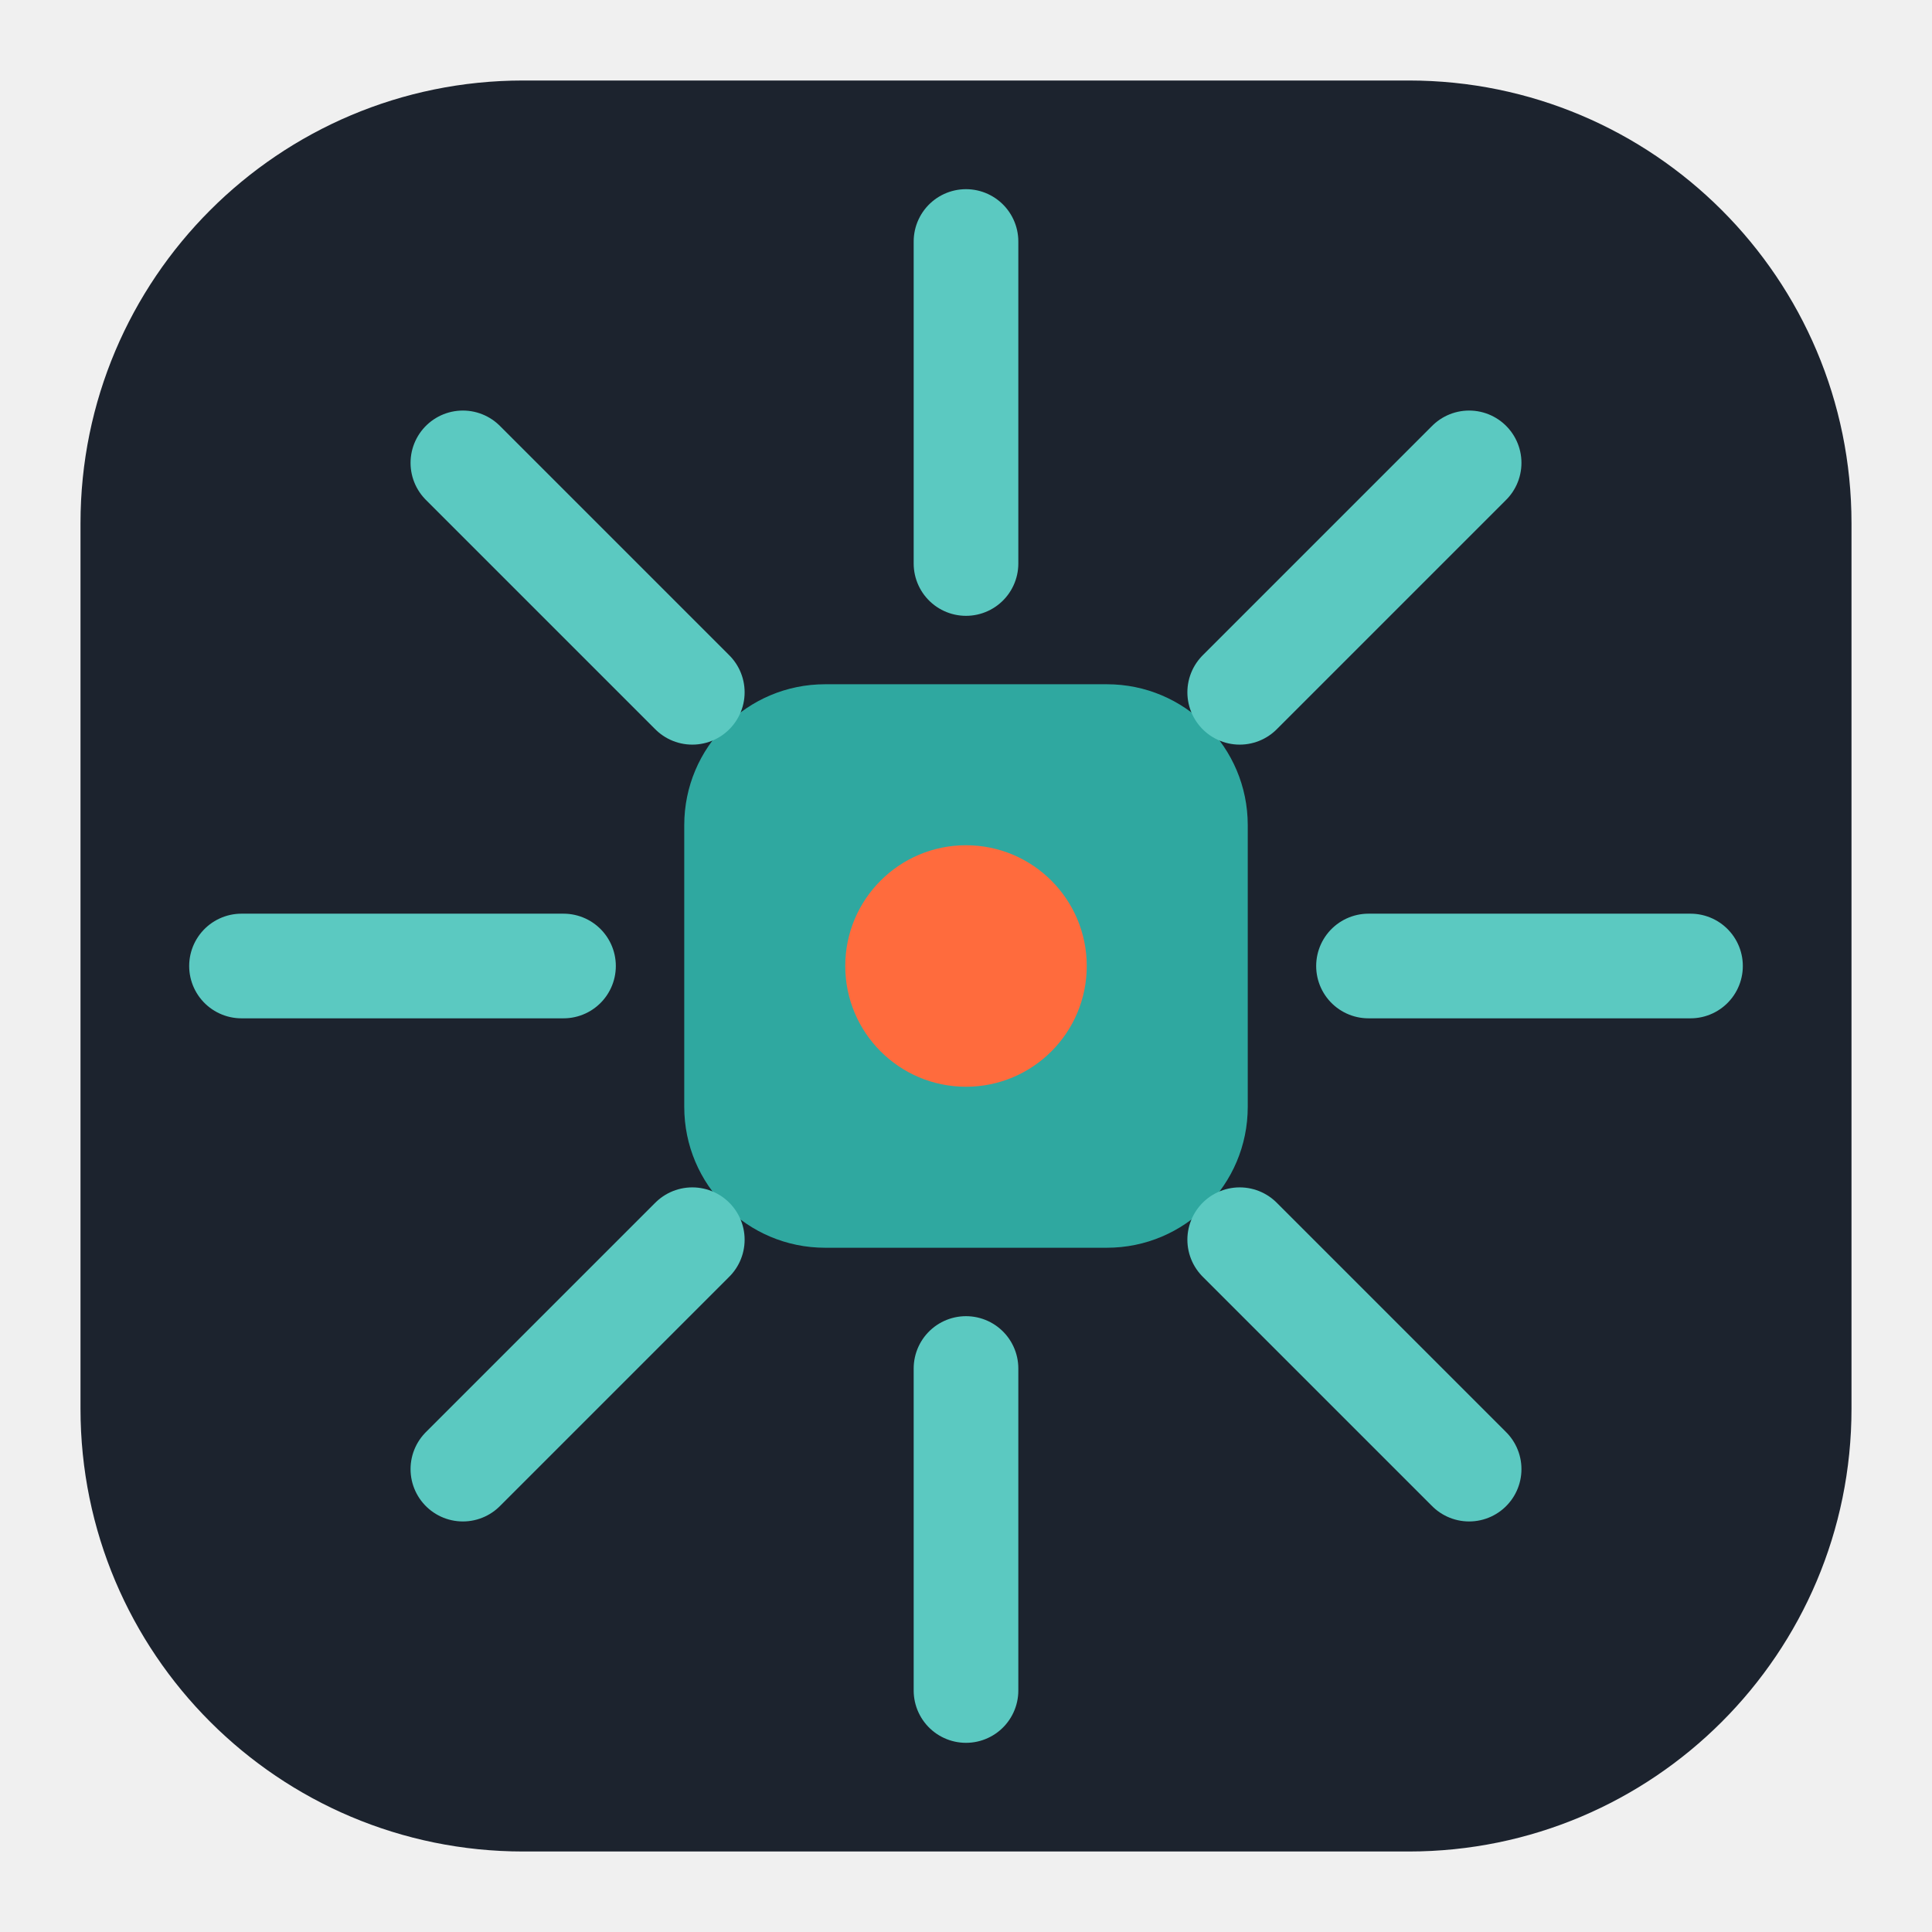
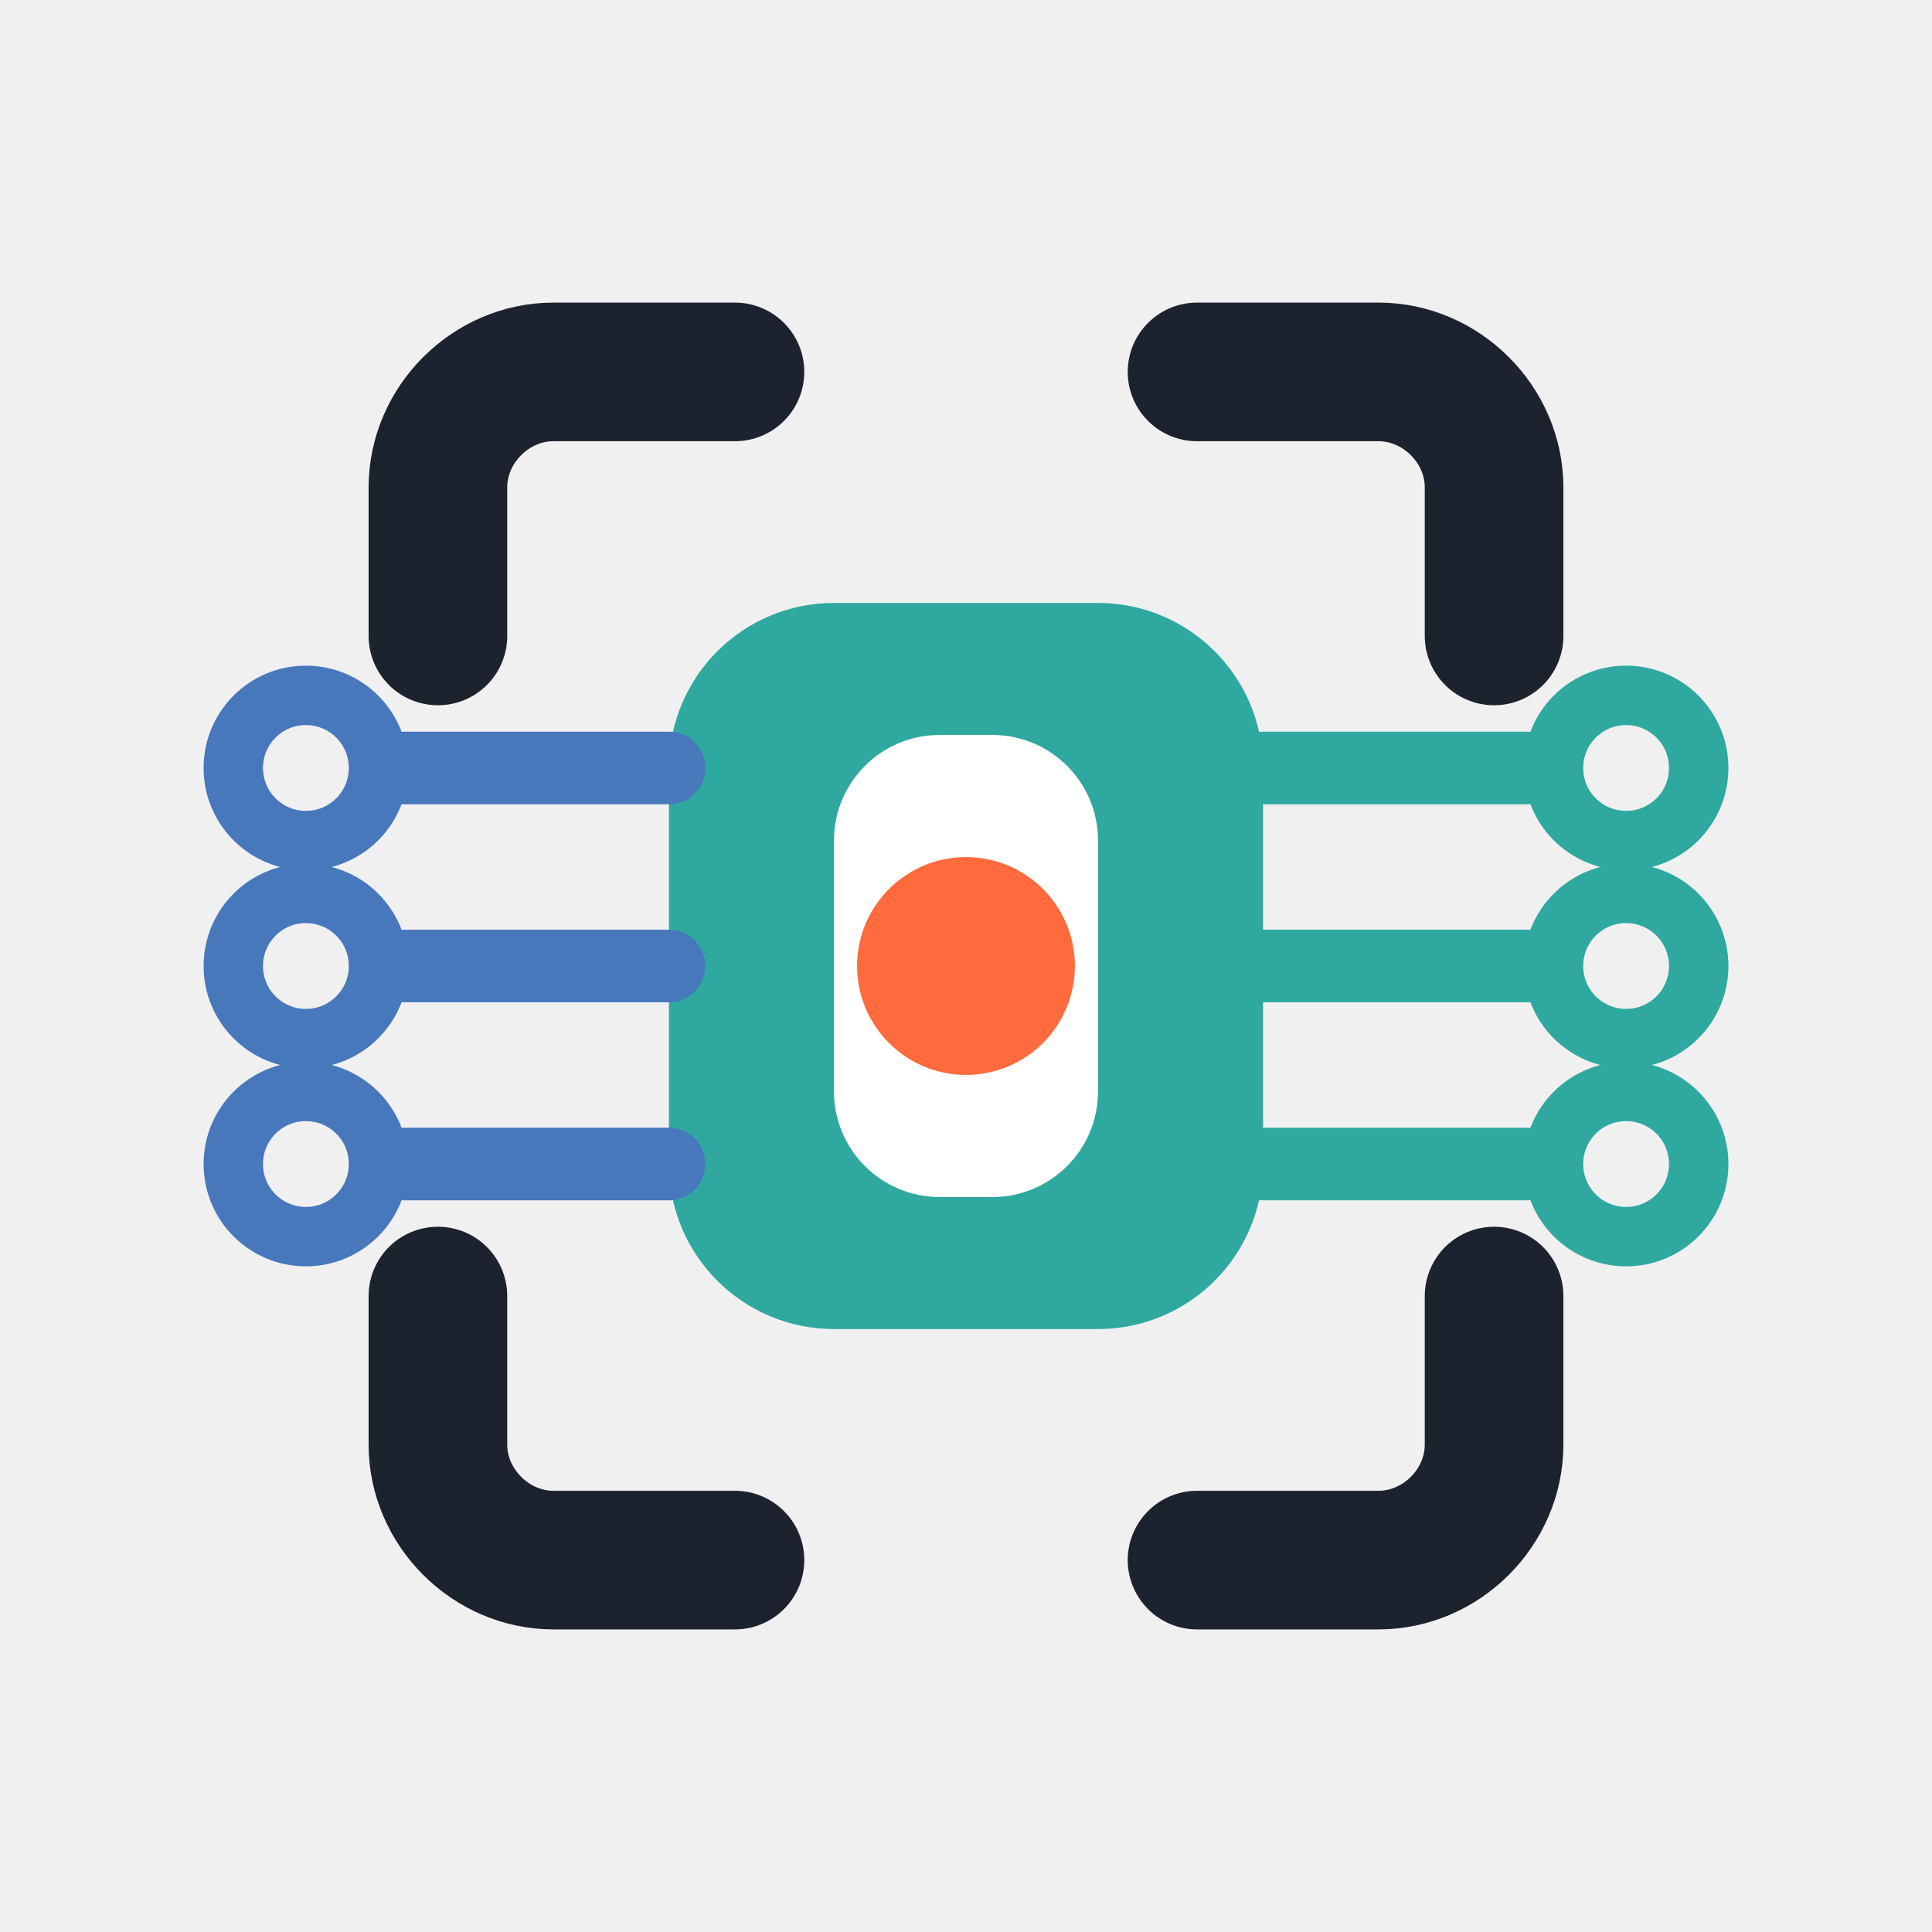
- <svg xmlns="http://www.w3.org/2000/svg" width="48" height="48" viewBox="0 0 48 48">
-   <rect x="2" y="2" width="44" height="44" rx="11" fill="#1C232E" />
-   <rect x="17" y="17" width="14" height="14" rx="3.5" fill="#2FA8A0" />
-   <path d="M24 6v8M24 34v8M6 24h8M34 24h8M11.5 11.5l5.7 5.7M36.5 11.5l-5.7 5.7M11.5 36.5l5.7-5.7M36.5 36.5l-5.7-5.7" stroke="#5BC9C1" stroke-width="2.6" stroke-linecap="round" />
-   <circle cx="24" cy="24" r="3" fill="#FF6B3D" />
+ <svg xmlns="http://www.w3.org/2000/svg" width="48" height="48" viewBox="0 0 48 48" role="img" aria-label="Инженерный центр — знак">
+   <g transform="translate(24 24) scale(0.82) translate(-24 -24)" fill="none" stroke-linecap="round" stroke-linejoin="round">
+     <path d="M8 14V9.5C8 7.6 9.6 6 11.5 6H17 M31 6H36.5C38.4 6 40 7.6 40 9.5V14 M8 34V38.5C8 40.4 9.6 42 11.5 42H17 M31 42H36.5C38.4 42 40 40.4 40 38.5V34" stroke="#1C232E" stroke-width="4.2" />
+     <rect x="15" y="13" width="18" height="22" rx="5" fill="#2FA8A0" stroke="none" />
+     <rect x="20" y="17" width="8" height="14" rx="3.2" fill="#FFF" stroke="none" />
+     <circle cx="24" cy="24" r="3.3" fill="#FF6B3D" stroke="none" />
+     <path d="M15 18H7 M15 24H7 M15 30H7" stroke="#4778BC" stroke-width="2.2" />
+     <circle cx="4" cy="18" r="2.2" stroke="#4778BC" stroke-width="1.8" />
+     <circle cx="4" cy="24" r="2.2" stroke="#4778BC" stroke-width="1.8" />
+     <circle cx="4" cy="30" r="2.2" stroke="#4778BC" stroke-width="1.8" />
+     <path d="M33 18H41 M33 24H41 M33 30H41" stroke="#2FA8A0" stroke-width="2.2" />
+     <circle cx="44" cy="18" r="2.2" stroke="#2FA8A0" stroke-width="1.8" />
+     <circle cx="44" cy="24" r="2.2" stroke="#2FA8A0" stroke-width="1.8" />
+     <circle cx="44" cy="30" r="2.2" stroke="#2FA8A0" stroke-width="1.8" />
+   </g>
</svg>
